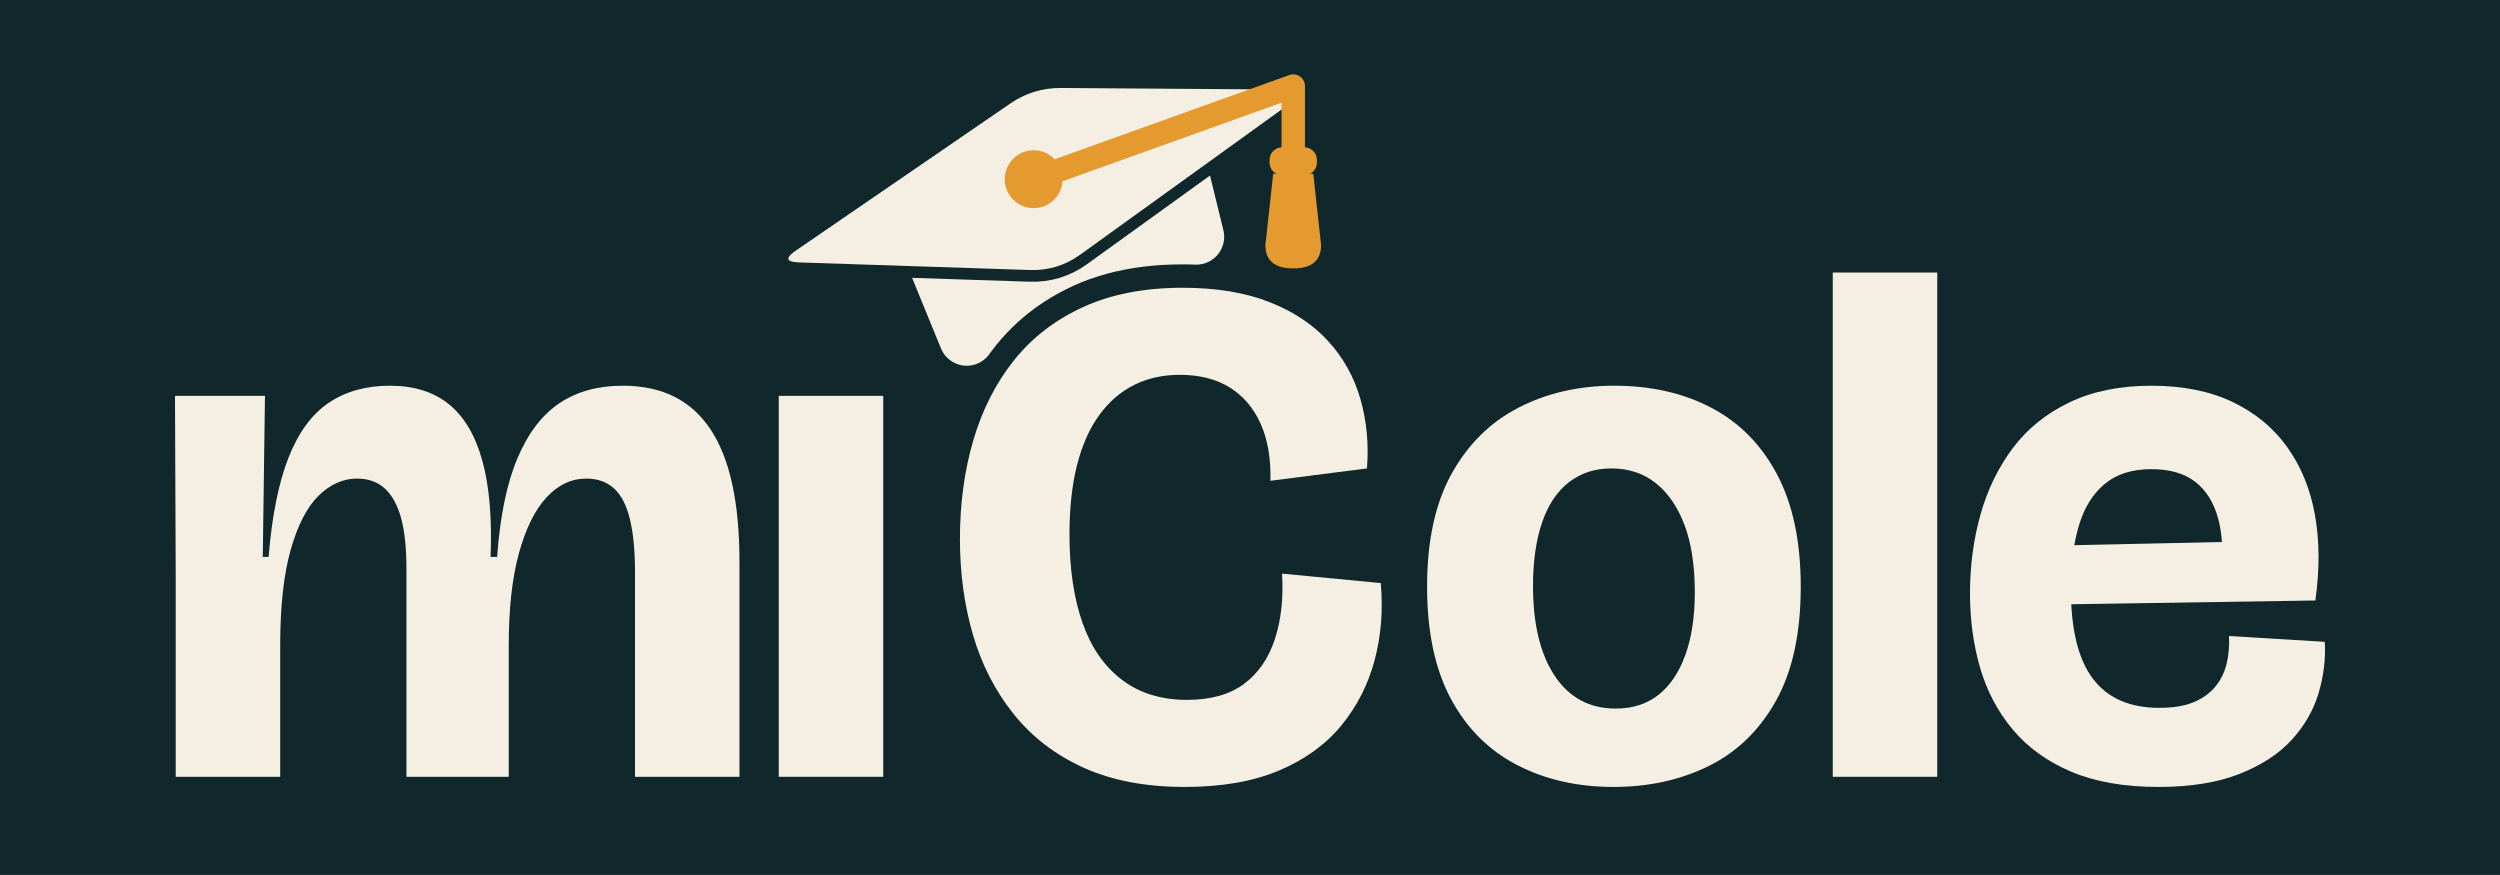
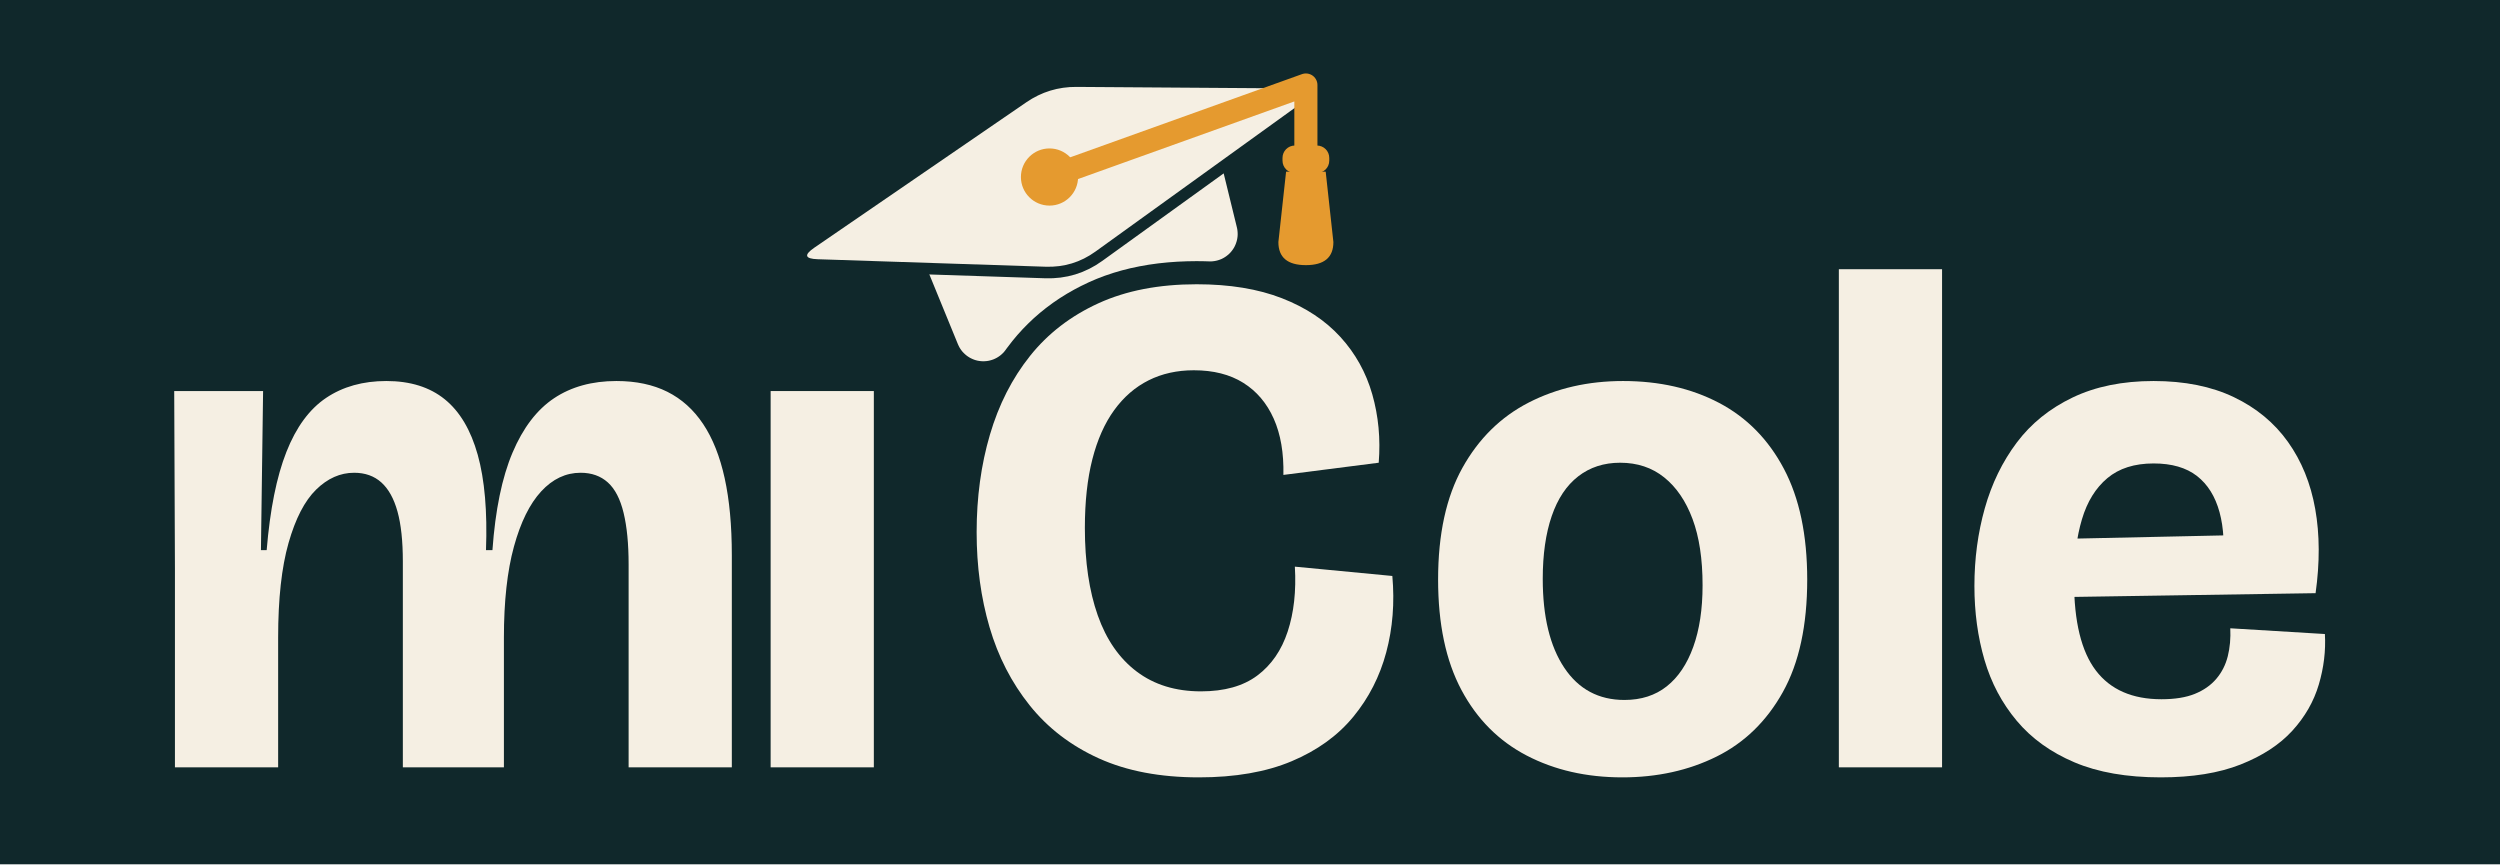
- <svg xmlns="http://www.w3.org/2000/svg" viewBox="-43.1 -227.1 730.9 255.8">
+ <svg xmlns="http://www.w3.org/2000/svg" viewBox="-43.5 -227.1 739.9 255.8">
  <style>.ink{fill:#F5EFE3}.gap{stroke:#10282B}.acc{fill:#E59A2F}.acc-s{stroke:#E59A2F}</style>
-   <rect x="-43.1" y="-227.1" width="730.9" height="255.8" rx="0.0" fill="#10282B" />
+   <rect x="-43.5" y="-227.1" width="739.9" height="255.8" rx="0.0" fill="#10282B" />
  <path class="ink" d="M8.273 0.0V-58.758L8.061 -111.364H34.364L33.727 -64.273H35.424Q36.909 -82.303 41.258 -93.333Q45.606 -104.364 53.03 -109.348Q60.455 -114.333 70.848 -114.333Q81.455 -114.333 88.136 -108.924Q94.818 -103.515 97.894 -92.485Q100.97 -81.455 100.333 -64.273H102.242Q103.515 -82.091 108.182 -93.121Q112.848 -104.152 120.485 -109.242Q128.121 -114.333 138.939 -114.333Q147.636 -114.333 154.0 -111.152Q160.364 -107.97 164.606 -101.606Q168.848 -95.242 170.97 -85.591Q173.091 -75.939 173.091 -62.788V0.0H142.545V-60.03Q142.545 -69.152 141.061 -75.303Q139.576 -81.455 136.394 -84.318Q133.212 -87.182 128.333 -87.182Q121.758 -87.182 116.667 -81.667Q111.576 -76.152 108.606 -65.333Q105.636 -54.515 105.636 -38.394V0.0H75.727V-60.879Q75.727 -70.0 74.136 -75.727Q72.545 -81.455 69.364 -84.318Q66.182 -87.182 61.303 -87.182Q55.152 -87.182 50.061 -82.197Q44.97 -77.212 41.894 -66.394Q38.818 -55.576 38.818 -38.394V0.0Z" />
  <path class="ink" d="M184.576 0.0V-111.364H215.121V0.0Z" />
-   <path class="ink" d="M303.303 2.97Q286.121 2.97 273.712 -2.652Q261.303 -8.273 253.242 -18.348Q245.182 -28.424 241.364 -41.47Q237.545 -54.515 237.545 -69.576Q237.545 -85.061 241.47 -98.424Q245.394 -111.788 253.348 -121.758Q261.303 -131.727 273.606 -137.348Q285.909 -142.97 302.667 -142.97Q317.303 -142.97 327.909 -138.833Q338.515 -134.697 345.197 -127.379Q351.879 -120.061 354.636 -110.409Q357.394 -100.758 356.545 -90.152L328.333 -86.545Q328.545 -96.303 325.47 -103.197Q322.394 -110.091 316.455 -113.803Q310.515 -117.515 301.818 -117.515Q294.394 -117.515 288.455 -114.545Q282.515 -111.576 278.273 -105.742Q274.03 -99.909 271.803 -91.212Q269.576 -82.515 269.576 -70.848Q269.576 -55.788 273.394 -44.97Q277.212 -34.152 284.955 -28.318Q292.697 -22.485 303.939 -22.485Q314.333 -22.485 320.591 -27.152Q326.848 -31.818 329.606 -40.197Q332.364 -48.576 331.727 -59.394L360.576 -56.636Q361.636 -44.758 358.773 -34.045Q355.909 -23.333 349.015 -14.955Q342.121 -6.576 330.773 -1.803Q319.424 2.97 303.303 2.97Z" />
-   <path class="ink" d="M428.636 2.97Q412.727 2.97 400.318 -3.5Q387.909 -9.97 381.015 -22.909Q374.121 -35.848 374.121 -55.576Q374.121 -75.727 381.333 -88.667Q388.545 -101.606 400.955 -107.97Q413.364 -114.333 428.848 -114.333Q444.97 -114.333 457.273 -107.864Q469.576 -101.394 476.47 -88.348Q483.364 -75.303 483.364 -55.576Q483.364 -35.212 476.152 -22.273Q468.939 -9.333 456.53 -3.182Q444.121 2.97 428.636 2.97ZM429.273 -19.939Q436.697 -19.939 441.788 -23.97Q446.879 -28.0 449.636 -35.636Q452.394 -43.273 452.394 -53.879Q452.394 -65.545 449.424 -73.5Q446.455 -81.455 441.045 -85.803Q435.636 -90.152 428 -90.152Q420.788 -90.152 415.591 -86.121Q410.394 -82.091 407.742 -74.348Q405.091 -66.606 405.091 -55.788Q405.091 -39.03 411.455 -29.485Q417.818 -19.939 429.273 -19.939Z" />
-   <path class="ink" d="M492.727 0.0V-147.424H523.273V0.0Z" />
-   <path class="ink" d="M588 2.97Q572.939 2.97 562.439 -1.485Q551.939 -5.939 545.364 -13.788Q538.788 -21.636 535.818 -31.818Q532.848 -42.0 532.848 -53.667Q532.848 -65.758 535.924 -76.682Q539 -87.606 545.364 -96.091Q551.727 -104.576 561.909 -109.455Q572.091 -114.333 585.879 -114.333Q599.667 -114.333 609.636 -109.561Q619.606 -104.788 625.652 -96.303Q631.697 -87.818 633.712 -76.47Q635.727 -65.121 633.818 -51.545L551.727 -50.273V-67.455L610.485 -68.727L606.242 -58.758Q607.303 -68.515 605.394 -75.515Q603.485 -82.515 598.712 -86.227Q593.939 -89.939 585.879 -89.939Q577.394 -89.939 572.197 -85.591Q567 -81.242 564.667 -73.394Q562.333 -65.545 562.333 -55.152Q562.333 -37.121 568.803 -28.636Q575.273 -20.152 588.212 -20.152Q594.152 -20.152 598.076 -21.742Q602 -23.333 604.439 -26.197Q606.879 -29.061 607.833 -32.879Q608.788 -36.697 608.576 -41.152L636.576 -39.455Q637 -32.03 634.773 -24.5Q632.545 -16.97 626.924 -10.818Q621.303 -4.667 611.652 -0.848Q602 2.97 588 2.97Z" />
-   <path class="ink" d="M232.00 -125.24L232.22 -124.76L232.46 -124.29L232.74 -123.84L233.04 -123.41L233.37 -123.00L233.73 -122.62L234.11 -122.26L234.51 -121.92L234.93 -121.61L235.38 -121.32L235.84 -121.07L236.31 -120.85L236.80 -120.65L237.30 -120.49L237.81 -120.36L238.33 -120.27L238.85 -120.21L239.37 -120.18L239.90 -120.19L240.42 -120.23L240.94 -120.30L241.46 -120.41L241.96 -120.55L242.46 -120.72L242.95 -120.93L243.41 -121.16L243.87 -121.43L244.30 -121.72L244.72 -122.04L245.11 -122.39L245.49 -122.76L245.83 -123.16L246.15 -123.58L246.47 -124.03L246.52 -124.08L246.61 -124.22L246.66 -124.27L247.91 -125.90L247.96 -125.96L248.07 -126.10L248.11 -126.16L249.42 -127.73L249.47 -127.79L249.60 -127.94L249.65 -128.00L251.02 -129.51L251.07 -129.57L251.20 -129.71L251.26 -129.77L252.68 -131.22L252.74 -131.28L252.88 -131.41L252.94 -131.47L254.41 -132.87L254.47 -132.92L254.62 -133.05L254.68 -133.11L256.21 -134.44L256.28 -134.49L256.42 -134.62L256.49 -134.67L258.08 -135.95L258.15 -136.00L258.30 -136.11L258.36 -136.16L260.01 -137.38L260.08 -137.43L260.23 -137.54L260.30 -137.59L262.01 -138.75L262.08 -138.79L262.23 -138.90L262.30 -138.94L264.07 -140.04L264.14 -140.09L264.30 -140.18L264.36 -140.22L266.20 -141.27L266.26 -141.30L266.42 -141.39L266.49 -141.43L268.38 -142.42L268.44 -142.45L268.60 -142.53L268.67 -142.56L270.62 -143.50L270.69 -143.53L270.86 -143.61L270.93 -143.64L272.94 -144.51L273.02 -144.54L273.21 -144.62L273.29 -144.65L275.35 -145.44L275.43 -145.47L275.61 -145.53L275.69 -145.56L277.82 -146.27L277.90 -146.30L278.08 -146.36L278.15 -146.38L280.34 -147.02L280.42 -147.04L280.60 -147.09L280.67 -147.11L282.93 -147.68L283.00 -147.70L283.18 -147.74L283.25 -147.75L285.57 -148.24L285.64 -148.26L285.81 -148.29L285.88 -148.30L288.26 -148.72L288.33 -148.73L288.49 -148.76L288.56 -148.77L291.01 -149.11L291.08 -149.12L291.24 -149.14L291.30 -149.15L293.81 -149.41L293.88 -149.42L294.03 -149.43L294.09 -149.44L296.67 -149.63L296.73 -149.63L296.88 -149.64L296.94 -149.65L299.58 -149.76L299.64 -149.76L299.78 -149.77L299.84 -149.77L302.54 -149.81L302.60 -149.81L302.72 -149.81L302.77 -149.81L305.13 -149.78L305.18 -149.78L305.30 -149.77L305.35 -149.77L306.36 -149.74L306.90 -149.73L307.43 -149.77L307.97 -149.84L308.49 -149.94L309.01 -150.08L309.52 -150.25L310.02 -150.45L310.50 -150.69L310.96 -150.96L311.41 -151.26L311.83 -151.59L312.24 -151.94L312.62 -152.32L312.97 -152.73L313.29 -153.15L313.59 -153.60L313.86 -154.07L314.09 -154.55L314.29 -155.05L314.46 -155.56L314.60 -156.08L314.70 -156.60L314.77 -157.14L314.80 -157.67L314.79 -158.21L314.75 -158.75L314.68 -159.28L314.57 -159.80L309.19 -181.79L309.04 -182.31L308.86 -182.81L308.65 -183.30L308.41 -183.78L308.14 -184.24L307.84 -184.68L307.50 -185.10L307.15 -185.50L306.76 -185.88L306.35 -186.22L305.92 -186.54L305.47 -186.83L305.01 -187.09L304.52 -187.32L304.03 -187.52L303.52 -187.68L303.00 -187.81L302.47 -187.91L301.94 -187.97L301.40 -188.00L300.87 -187.99L300.33 -187.94L299.80 -187.86L299.28 -187.75L298.77 -187.60L225.65 -163.84L225.15 -163.66L224.66 -163.44L224.18 -163.20L223.72 -162.92L223.29 -162.61L222.87 -162.28L222.47 -161.92L222.10 -161.53L221.76 -161.12L221.44 -160.69L221.16 -160.24L220.90 -159.77L220.67 -159.28L220.48 -158.78L220.32 -158.27L220.20 -157.75L220.11 -157.22L220.05 -156.69L220.03 -156.15L220.04 -155.62L220.09 -155.08L220.18 -154.56L220.29 -154.03L220.45 -153.52L220.63 -153.02Z" />
-   <path class="ink gap" stroke-width="6.84" paint-order="stroke" stroke-linejoin="round" d="M190.50 -150.38Q184.80 -150.57 189.50 -153.79L252.27 -196.84Q258.99 -201.44 267.12 -201.38L333.92 -200.91Q339.61 -200.87 334.99 -197.54L272.72 -152.65Q266.12 -147.89 257.98 -148.16Z" />
-   <path class="acc-s" fill="none" stroke-width="6.84" stroke-linecap="round" stroke-linejoin="round" d="M259.11 -174.71L334.99 -201.94L334.99 -180.77" />
-   <rect class="acc" x="328.07" y="-184.03" width="13.84" height="8.14" rx="3.66" />
-   <path class="acc" d="M329.13 -176.30L340.85 -176.30L343.13 -155.46Q343.13 -148.63 334.99 -148.63Q326.85 -148.63 326.85 -155.46Z" />
-   <circle class="acc" cx="259.11" cy="-174.71" r="8.46" />
+   <path class="ink" d="M311.303 2.97Q294.121 2.97 281.712 -2.652Q269.303 -8.273 261.242 -18.348Q253.182 -28.424 249.364 -41.47Q245.545 -54.515 245.545 -69.576Q245.545 -85.061 249.47 -98.424Q253.394 -111.788 261.348 -121.758Q269.303 -131.727 281.606 -137.348Q293.909 -142.97 310.667 -142.97Q325.303 -142.97 335.909 -138.833Q346.515 -134.697 353.197 -127.379Q359.879 -120.061 362.636 -110.409Q365.394 -100.758 364.545 -90.152L336.333 -86.545Q336.545 -96.303 333.47 -103.197Q330.394 -110.091 324.455 -113.803Q318.515 -117.515 309.818 -117.515Q302.394 -117.515 296.455 -114.545Q290.515 -111.576 286.273 -105.742Q282.03 -99.909 279.803 -91.212Q277.576 -82.515 277.576 -70.848Q277.576 -55.788 281.394 -44.97Q285.212 -34.152 292.955 -28.318Q300.697 -22.485 311.939 -22.485Q322.333 -22.485 328.591 -27.152Q334.848 -31.818 337.606 -40.197Q340.364 -48.576 339.727 -59.394L368.576 -56.636Q369.636 -44.758 366.773 -34.045Q363.909 -23.333 357.015 -14.955Q350.121 -6.576 338.773 -1.803Q327.424 2.97 311.303 2.97Z" />
+   <path class="ink" d="M436.636 2.97Q420.727 2.97 408.318 -3.5Q395.909 -9.97 389.015 -22.909Q382.121 -35.848 382.121 -55.576Q382.121 -75.727 389.333 -88.667Q396.545 -101.606 408.955 -107.97Q421.364 -114.333 436.848 -114.333Q452.97 -114.333 465.273 -107.864Q477.576 -101.394 484.47 -88.348Q491.364 -75.303 491.364 -55.576Q491.364 -35.212 484.152 -22.273Q476.939 -9.333 464.53 -3.182Q452.121 2.97 436.636 2.97ZM437.273 -19.939Q444.697 -19.939 449.788 -23.97Q454.879 -28.0 457.636 -35.636Q460.394 -43.273 460.394 -53.879Q460.394 -65.545 457.424 -73.5Q454.455 -81.455 449.045 -85.803Q443.636 -90.152 436 -90.152Q428.788 -90.152 423.591 -86.121Q418.394 -82.091 415.742 -74.348Q413.091 -66.606 413.091 -55.788Q413.091 -39.03 419.455 -29.485Q425.818 -19.939 437.273 -19.939Z" />
+   <path class="ink" d="M500.727 0.0V-147.424H531.273V0.0Z" />
+   <path class="ink" d="M596 2.97Q580.939 2.97 570.439 -1.485Q559.939 -5.939 553.364 -13.788Q546.788 -21.636 543.818 -31.818Q540.848 -42.0 540.848 -53.667Q540.848 -65.758 543.924 -76.682Q547 -87.606 553.364 -96.091Q559.727 -104.576 569.909 -109.455Q580.091 -114.333 593.879 -114.333Q607.667 -114.333 617.636 -109.561Q627.606 -104.788 633.652 -96.303Q639.697 -87.818 641.712 -76.47Q643.727 -65.121 641.818 -51.545L559.727 -50.273V-67.455L618.485 -68.727L614.242 -58.758Q615.303 -68.515 613.394 -75.515Q611.485 -82.515 606.712 -86.227Q601.939 -89.939 593.879 -89.939Q585.394 -89.939 580.197 -85.591Q575 -81.242 572.667 -73.394Q570.333 -65.545 570.333 -55.152Q570.333 -37.121 576.803 -28.636Q583.273 -20.152 596.212 -20.152Q602.152 -20.152 606.076 -21.742Q610 -23.333 612.439 -26.197Q614.879 -29.061 615.833 -32.879Q616.788 -36.697 616.576 -41.152L644.576 -39.455Q645 -32.03 642.773 -24.5Q640.545 -16.97 634.924 -10.818Q629.303 -4.667 619.652 -0.848Q610 2.97 596 2.97Z" />
+   <path class="ink" d="M240.00 -125.24L240.22 -124.76L240.46 -124.29L240.74 -123.84L241.04 -123.41L241.37 -123.00L241.73 -122.62L242.11 -122.26L242.51 -121.92L242.93 -121.61L243.38 -121.32L243.84 -121.07L244.31 -120.85L244.80 -120.65L245.30 -120.49L245.81 -120.36L246.33 -120.27L246.85 -120.21L247.37 -120.18L247.90 -120.19L248.42 -120.23L248.94 -120.30L249.46 -120.41L249.96 -120.55L250.46 -120.72L250.95 -120.93L251.41 -121.16L251.87 -121.43L252.30 -121.72L252.72 -122.04L253.11 -122.39L253.49 -122.76L253.83 -123.16L254.15 -123.58L254.47 -124.03L254.52 -124.08L254.61 -124.22L254.66 -124.27L255.91 -125.90L255.96 -125.96L256.07 -126.10L256.11 -126.16L257.42 -127.73L257.47 -127.79L257.60 -127.94L257.65 -128.00L259.02 -129.51L259.07 -129.57L259.20 -129.71L259.26 -129.77L260.68 -131.22L260.74 -131.28L260.88 -131.41L260.94 -131.47L262.41 -132.87L262.47 -132.92L262.62 -133.05L262.68 -133.11L264.21 -134.44L264.28 -134.49L264.42 -134.62L264.49 -134.67L266.08 -135.95L266.15 -136.00L266.30 -136.11L266.36 -136.16L268.01 -137.38L268.08 -137.43L268.23 -137.54L268.30 -137.59L270.01 -138.75L270.08 -138.79L270.23 -138.90L270.30 -138.94L272.07 -140.04L272.14 -140.09L272.30 -140.18L272.36 -140.22L274.20 -141.27L274.26 -141.30L274.42 -141.39L274.49 -141.43L276.38 -142.42L276.44 -142.45L276.60 -142.53L276.67 -142.56L278.62 -143.50L278.69 -143.53L278.86 -143.61L278.93 -143.64L280.94 -144.51L281.02 -144.54L281.21 -144.62L281.29 -144.65L283.35 -145.44L283.43 -145.47L283.61 -145.53L283.69 -145.56L285.82 -146.27L285.90 -146.30L286.08 -146.36L286.15 -146.38L288.34 -147.02L288.42 -147.04L288.60 -147.09L288.67 -147.11L290.93 -147.68L291.00 -147.70L291.18 -147.74L291.25 -147.75L293.57 -148.24L293.64 -148.26L293.81 -148.29L293.88 -148.30L296.26 -148.72L296.33 -148.73L296.49 -148.76L296.56 -148.77L299.01 -149.11L299.08 -149.12L299.24 -149.14L299.30 -149.15L301.81 -149.41L301.88 -149.42L302.03 -149.43L302.09 -149.44L304.67 -149.63L304.73 -149.63L304.88 -149.64L304.94 -149.65L307.58 -149.76L307.64 -149.76L307.78 -149.77L307.84 -149.77L310.54 -149.81L310.60 -149.81L310.72 -149.81L310.77 -149.81L313.13 -149.78L313.18 -149.78L313.30 -149.77L313.35 -149.77L314.36 -149.74L314.90 -149.73L315.43 -149.77L315.97 -149.84L316.49 -149.94L317.01 -150.08L317.52 -150.25L318.02 -150.45L318.50 -150.69L318.96 -150.96L319.41 -151.26L319.83 -151.59L320.24 -151.94L320.62 -152.32L320.97 -152.73L321.29 -153.15L321.59 -153.60L321.86 -154.07L322.09 -154.55L322.29 -155.05L322.46 -155.56L322.60 -156.08L322.70 -156.60L322.77 -157.14L322.80 -157.67L322.79 -158.21L322.75 -158.75L322.68 -159.28L322.57 -159.80L317.19 -181.79L317.04 -182.31L316.86 -182.81L316.65 -183.30L316.41 -183.78L316.14 -184.24L315.84 -184.68L315.50 -185.10L315.15 -185.50L314.76 -185.88L314.35 -186.22L313.92 -186.54L313.47 -186.83L313.01 -187.09L312.52 -187.32L312.03 -187.52L311.52 -187.68L311.00 -187.81L310.47 -187.91L309.94 -187.97L309.40 -188.00L308.87 -187.99L308.33 -187.94L307.80 -187.86L307.28 -187.75L306.77 -187.60L233.65 -163.84L233.15 -163.66L232.66 -163.44L232.18 -163.20L231.72 -162.92L231.29 -162.61L230.87 -162.28L230.47 -161.92L230.10 -161.53L229.76 -161.12L229.44 -160.69L229.16 -160.24L228.90 -159.77L228.67 -159.28L228.48 -158.78L228.32 -158.27L228.20 -157.75L228.11 -157.22L228.05 -156.69L228.03 -156.15L228.04 -155.62L228.09 -155.08L228.18 -154.56L228.29 -154.03L228.45 -153.52L228.63 -153.02Z" />
+   <path class="ink gap" stroke-width="6.84" paint-order="stroke" stroke-linejoin="round" d="M198.50 -150.38Q192.80 -150.57 197.50 -153.79L260.27 -196.84Q266.99 -201.44 275.12 -201.38L341.92 -200.91Q347.61 -200.87 342.99 -197.54L280.72 -152.65Q274.12 -147.89 265.98 -148.16Z" />
+   <path class="acc-s" fill="none" stroke-width="6.84" stroke-linecap="round" stroke-linejoin="round" d="M267.11 -174.71L342.99 -201.94L342.99 -180.77" />
+   <rect class="acc" x="336.07" y="-184.03" width="13.84" height="8.14" rx="3.66" />
+   <path class="acc" d="M337.13 -176.30L348.85 -176.30L351.13 -155.46Q351.13 -148.63 342.99 -148.63Q334.85 -148.63 334.85 -155.46Z" />
+   <circle class="acc" cx="267.11" cy="-174.71" r="8.46" />
</svg>
